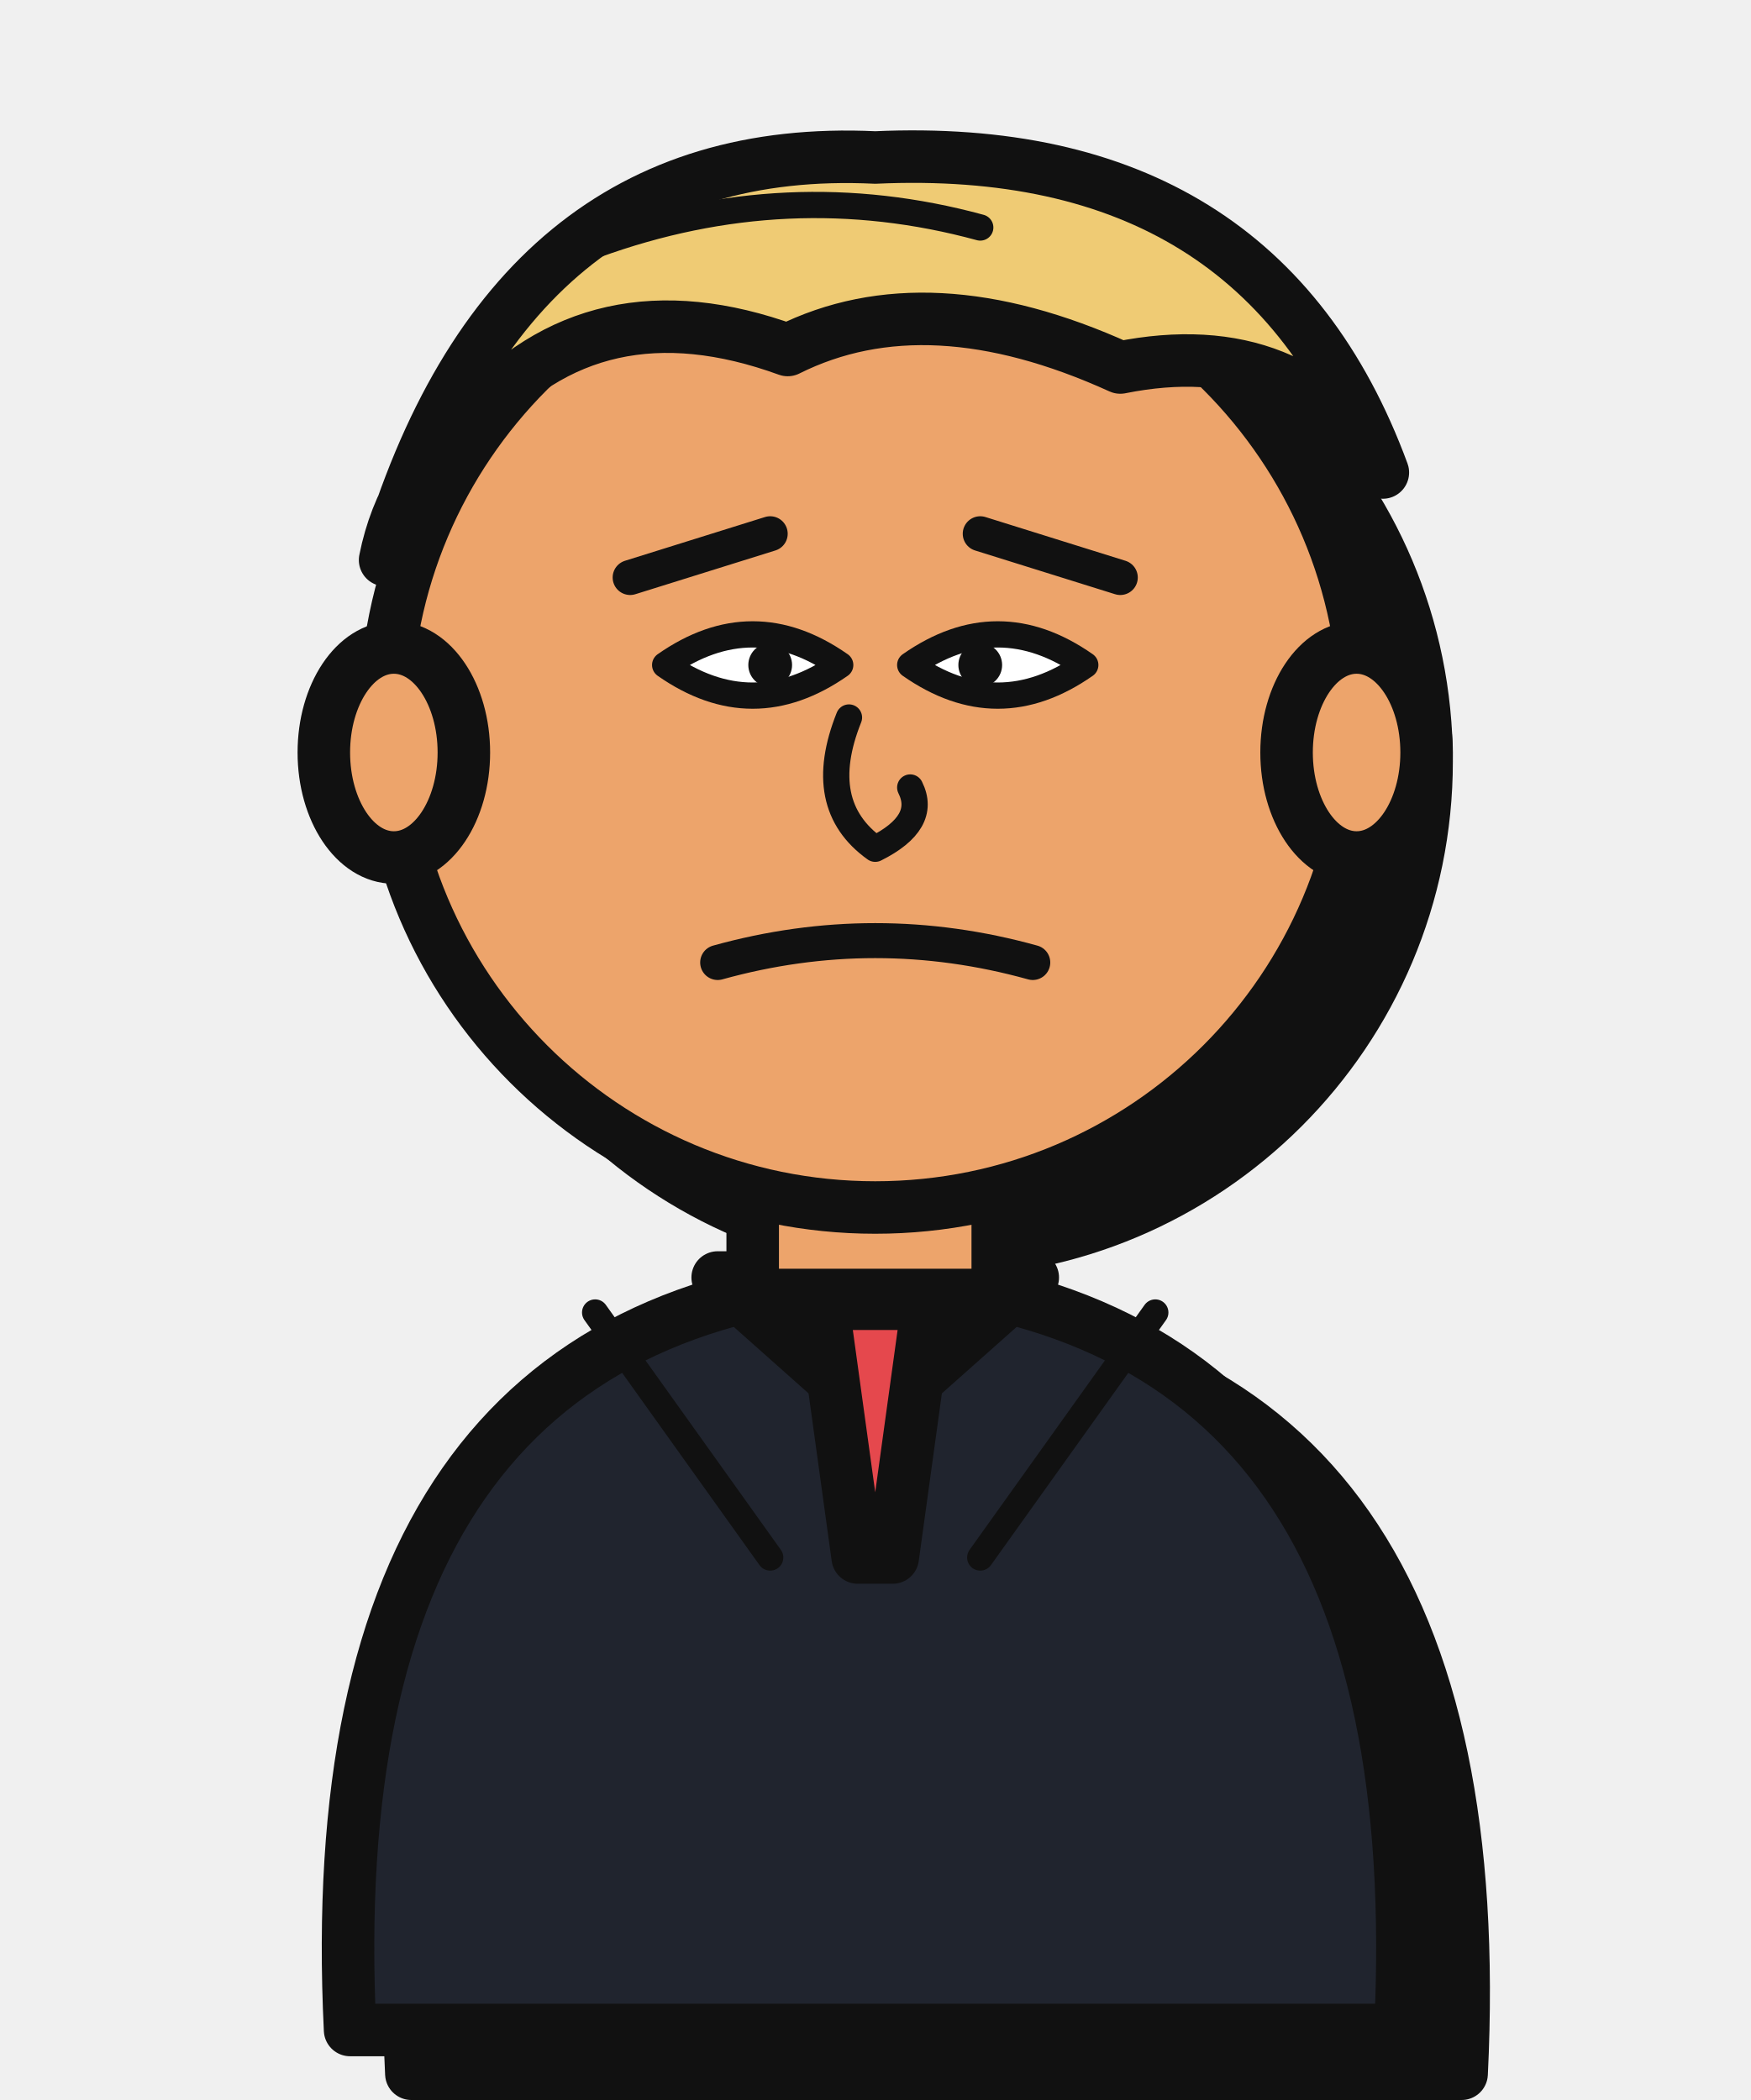
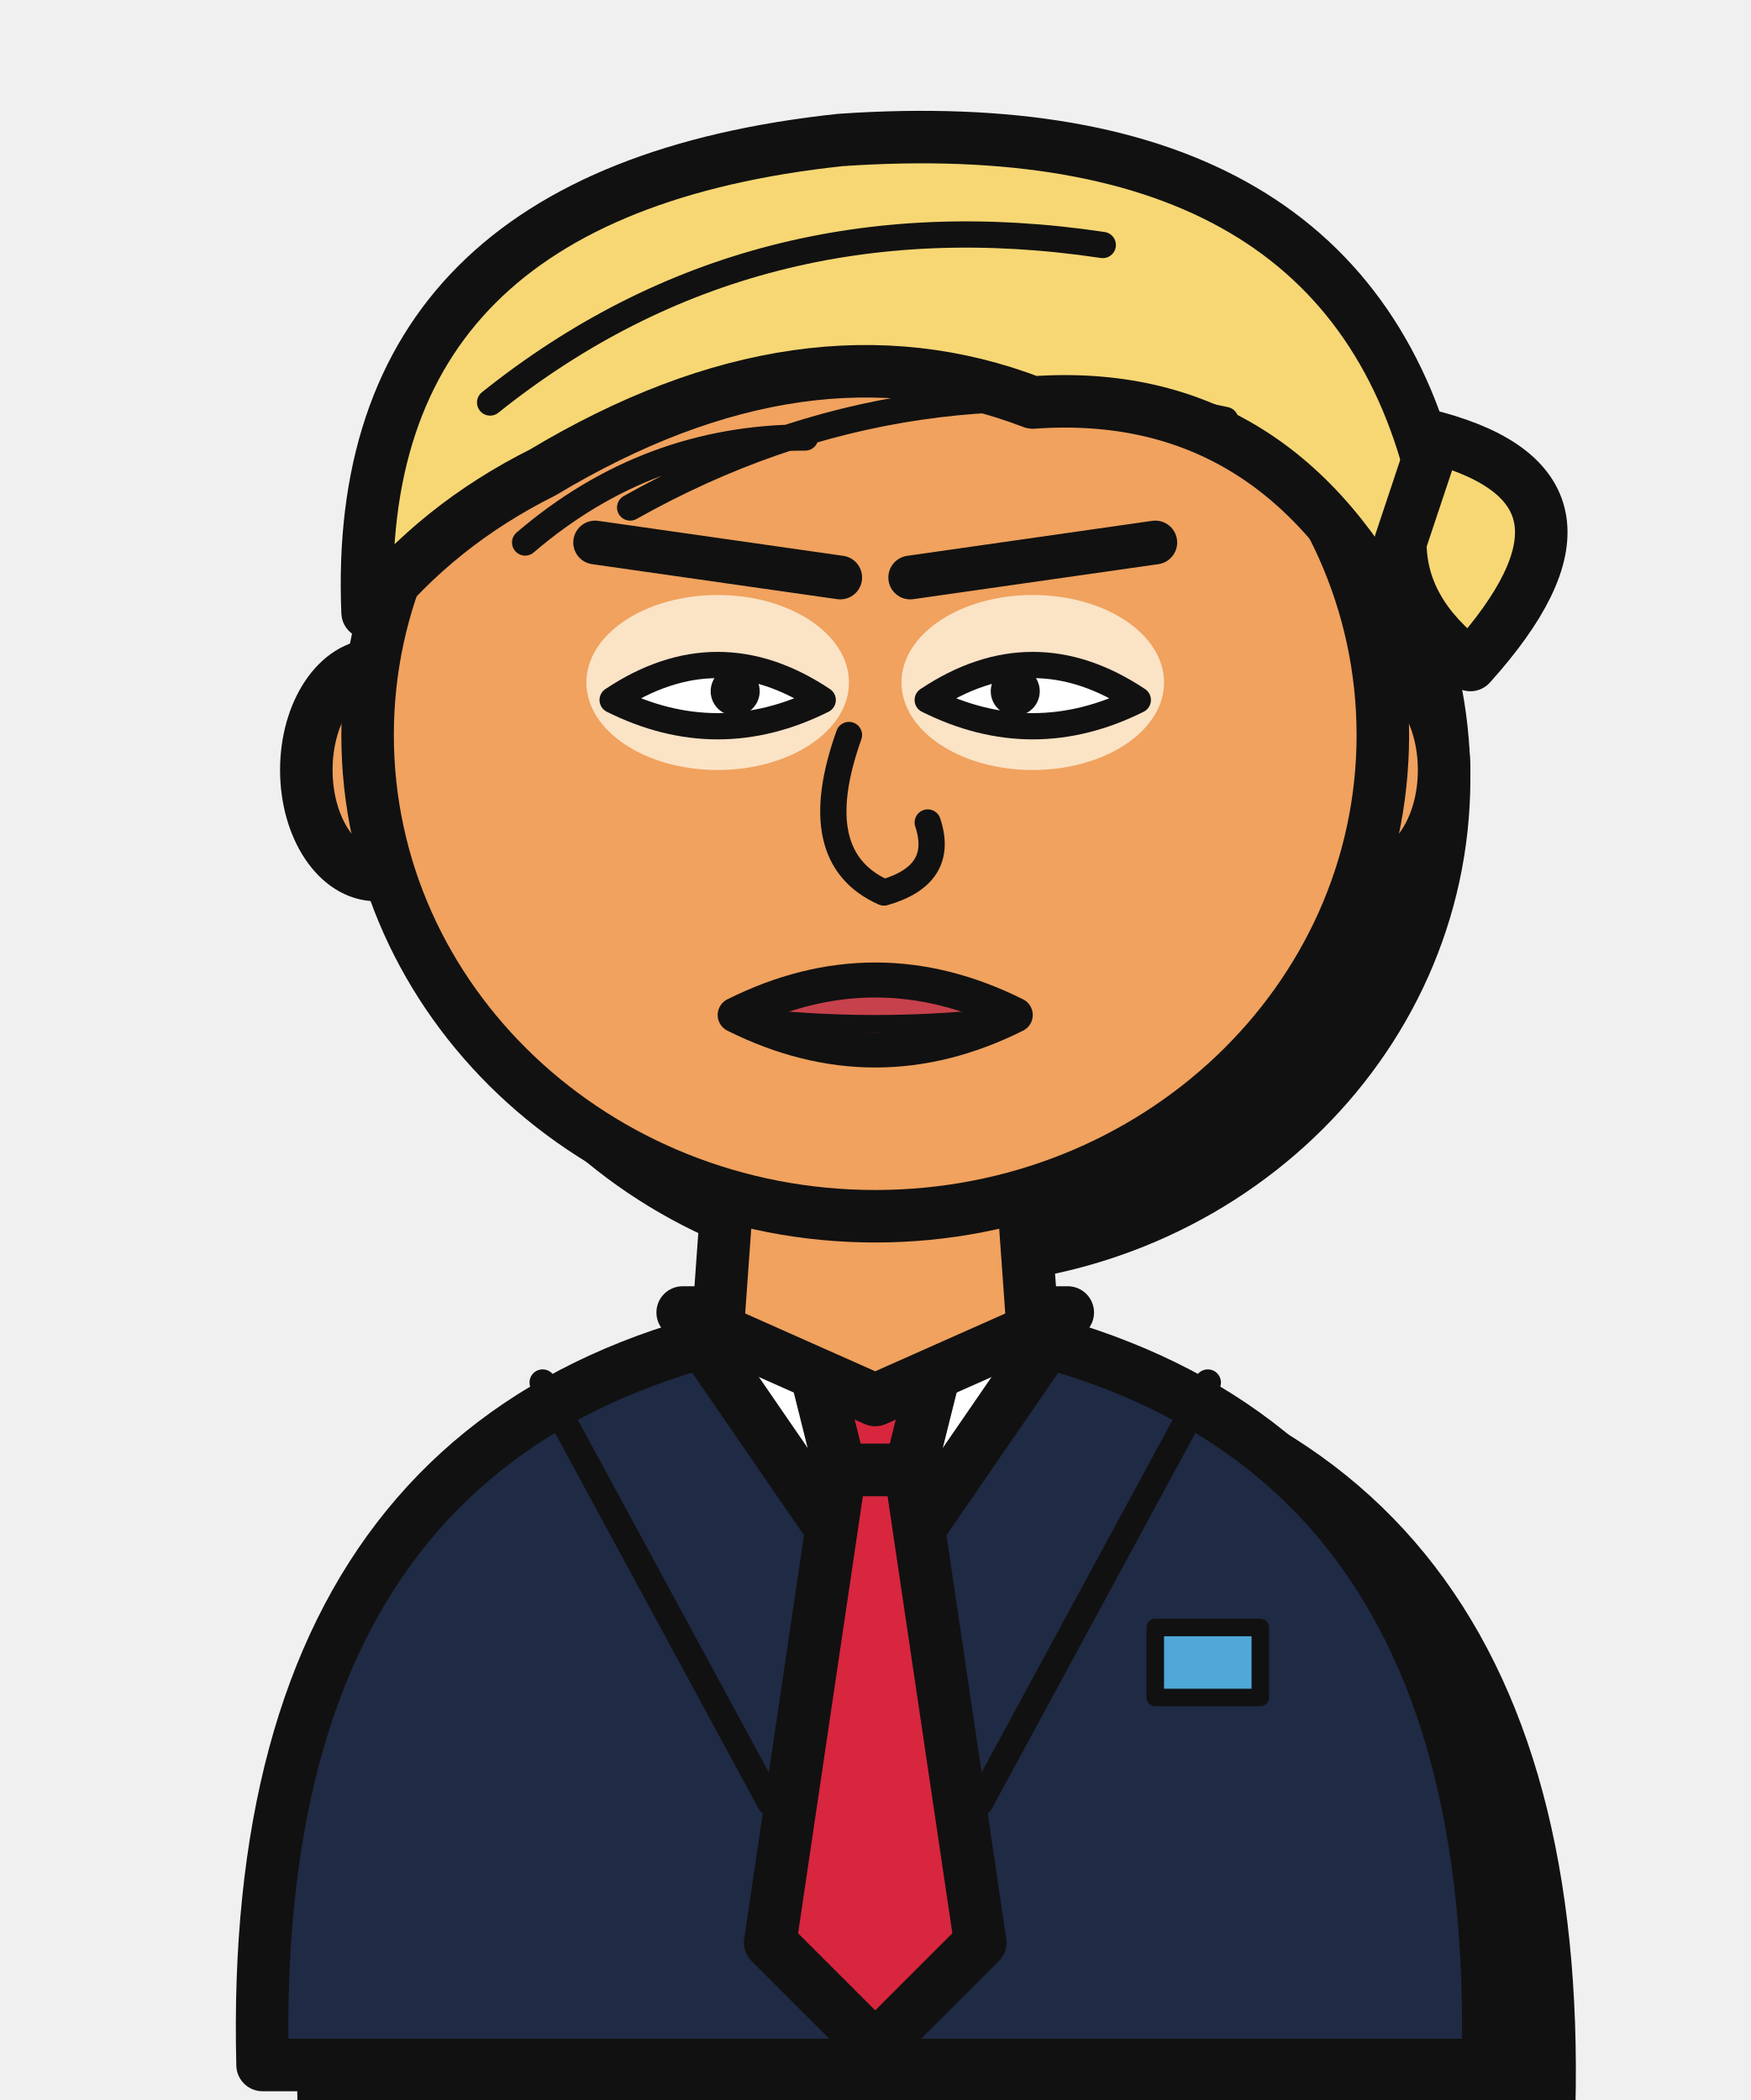
<svg xmlns="http://www.w3.org/2000/svg" viewBox="0 0 200 240" role="img" aria-label="Mascot idle">
  <g stroke="#111111" stroke-width="6" stroke-linejoin="round" stroke-linecap="round">
-     <path d="M40 232 Q36 150 100 146 Q164 150 160 232 Z" fill="#111111" transform="translate(7 5)" />
-     <circle cx="100" cy="82" r="56" fill="#111111" transform="translate(7 5)" />
-     <path d="M40 232 Q36 150 100 146 Q164 150 160 232 Z" fill="#20242E" />
-     <path d="M82 146 L100 162 L118 146 L110 146 L100 156 L90 146 Z" fill="#FFFFFF" />
-     <path d="M94 149 L106 149 L102 178 L98 178 Z" fill="#E5484D" />
-     <path d="M68 150 L88 178 M132 150 L112 178" fill="none" stroke-width="3" />
-     <rect x="86" y="122" width="28" height="26" fill="#EDA46B" />
-     <circle cx="100" cy="82" r="56" fill="#EDA46B" />
-     <ellipse cx="45" cy="86" rx="8" ry="12" fill="#EDA46B" />
-     <ellipse cx="155" cy="86" rx="8" ry="12" fill="#EDA46B" />
-     <path d="M44 64 Q58 16 100 18 Q144 16 158 54 Q148 38 128 42 Q106 32 90 40 Q68 32 54 48 Q46 54 44 64 Z" fill="#EFCB74" />
-     <path d="M68 28 Q90 20 112 26" fill="none" stroke-width="3" />
-     <path d="M72 66 L88 61" stroke-width="4" />
-     <path d="M112 61 L128 66" stroke-width="4" />
-     <path d="M76 76 Q86 69 96 76 Q86 83 76 76 Z" fill="#FFFFFF" stroke-width="3" />
-     <path d="M104 76 Q114 69 124 76 Q114 83 104 76 Z" fill="#FFFFFF" stroke-width="3" />
-     <circle cx="88" cy="76" r="2.5" fill="#111111" stroke="none" />
-     <circle cx="112" cy="76" r="2.5" fill="#111111" stroke="none" />
-     <path d="M97 82 Q93 92 100 97 Q106 94 104 90" fill="none" stroke-width="3" />
-     <path d="M82 110 Q100 105 118 110" fill="none" stroke-width="4" />
+     <path d="M30 236 Q28 156 100 150 Q172 156 170 236 Z" fill="#111111" transform="translate(7 5)" />
+     <ellipse cx="100" cy="84" rx="58" ry="55" fill="#111111" transform="translate(7 5)" />
+     <path d="M30 236 Q28 156 100 150 Q172 156 170 236 Z" fill="#1F2A44" />
+     <path d="M78 150 L100 182 L122 150 Z" fill="#FFFFFF" />
+     <path d="M93 156 L107 156 L104 168 L96 168 Z" fill="#D7263D" />
+     <path d="M96 168 L104 168 L112 222 L100 234 L88 222 Z" fill="#D7263D" />
+     <path d="M62 158 L88 206 M138 158 L112 206" fill="none" stroke-width="3" />
+     <rect x="132" y="186" width="12" height="8" fill="#4FA8D8" stroke-width="2" />
+     <path d="M84 124 L116 124 L118 152 L100 160 L82 152 Z" fill="#F0A25E" />
+     <ellipse cx="43" cy="88" rx="8" ry="12" fill="#F0A25E" />
+     <ellipse cx="157" cy="88" rx="8" ry="12" fill="#F0A25E" />
+     <ellipse cx="100" cy="84" rx="58" ry="55" fill="#F0A25E" />
+     <ellipse cx="82" cy="78" rx="15" ry="10" fill="#FBE3C6" stroke="none" />
+     <ellipse cx="118" cy="78" rx="15" ry="10" fill="#FBE3C6" stroke="none" />
+     <path d="M42 70 Q40 22 96 16 Q154 12 164 56 Q166 66 160 72 Q146 44 118 46 Q92 36 62 54 Q50 60 42 70 Z" fill="#F7D774" />
+     <path d="M164 50 Q186 56 168 76 Q160 70 160 62 Z" fill="#F7D774" />
+     <path d="M56 46 Q86 22 126 28 M72 58 Q104 40 140 48 M60 62 Q74 50 92 50" fill="none" stroke-width="3" />
+     <path d="M68 62 L96 66" stroke-width="5" />
+     <path d="M104 66 L132 62" stroke-width="5" />
+     <path d="M70 80 Q82 72 94 80 Q82 86 70 80 Z" fill="#FFFFFF" stroke-width="3" />
+     <path d="M106 80 Q118 72 130 80 Q118 86 106 80 Z" fill="#FFFFFF" stroke-width="3" />
+     <circle cx="84" cy="79" r="2.8" fill="#111111" stroke="none" />
+     <circle cx="116" cy="79" r="2.8" fill="#111111" stroke="none" />
+     <path d="M97 84 Q92 98 101 102 Q108 100 106 94" fill="none" stroke-width="3" />
+     <path d="M84 116 Q100 108 116 116 Q100 124 84 116 Z" fill="#C6414B" stroke-width="4" />
+     <path d="M84 116 Q100 118 116 116" fill="none" stroke-width="2" />
  </g>
</svg>
